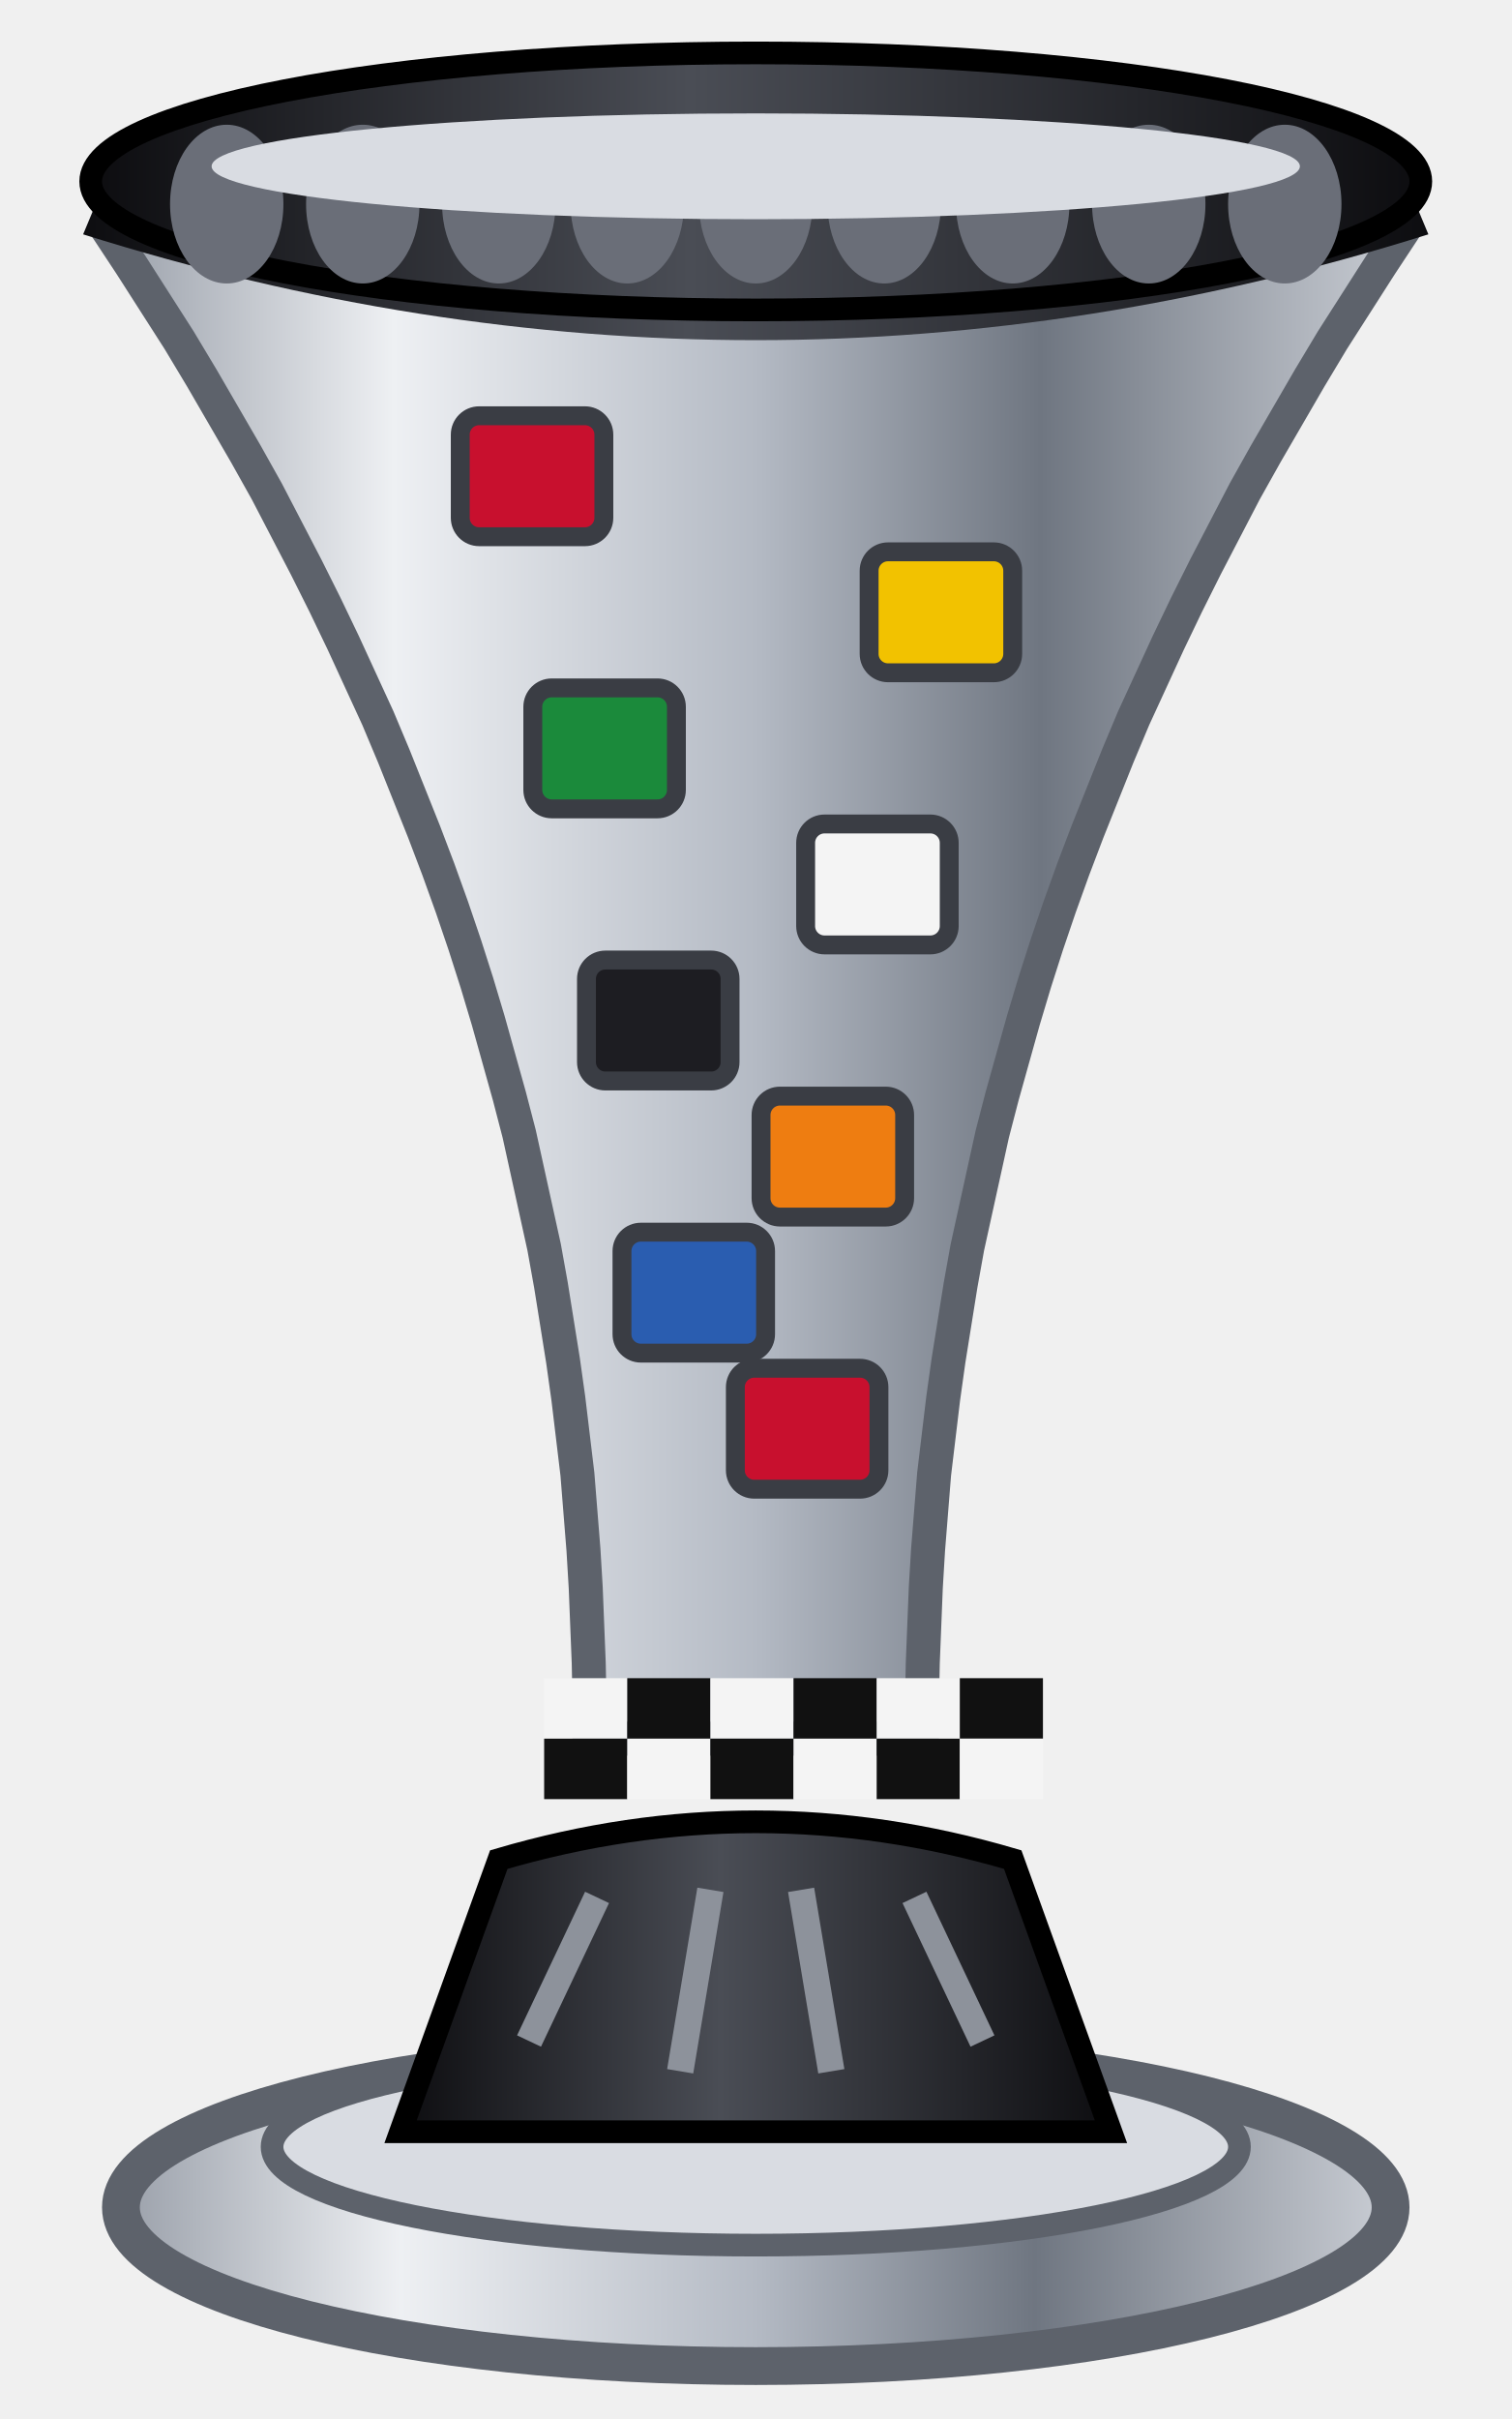
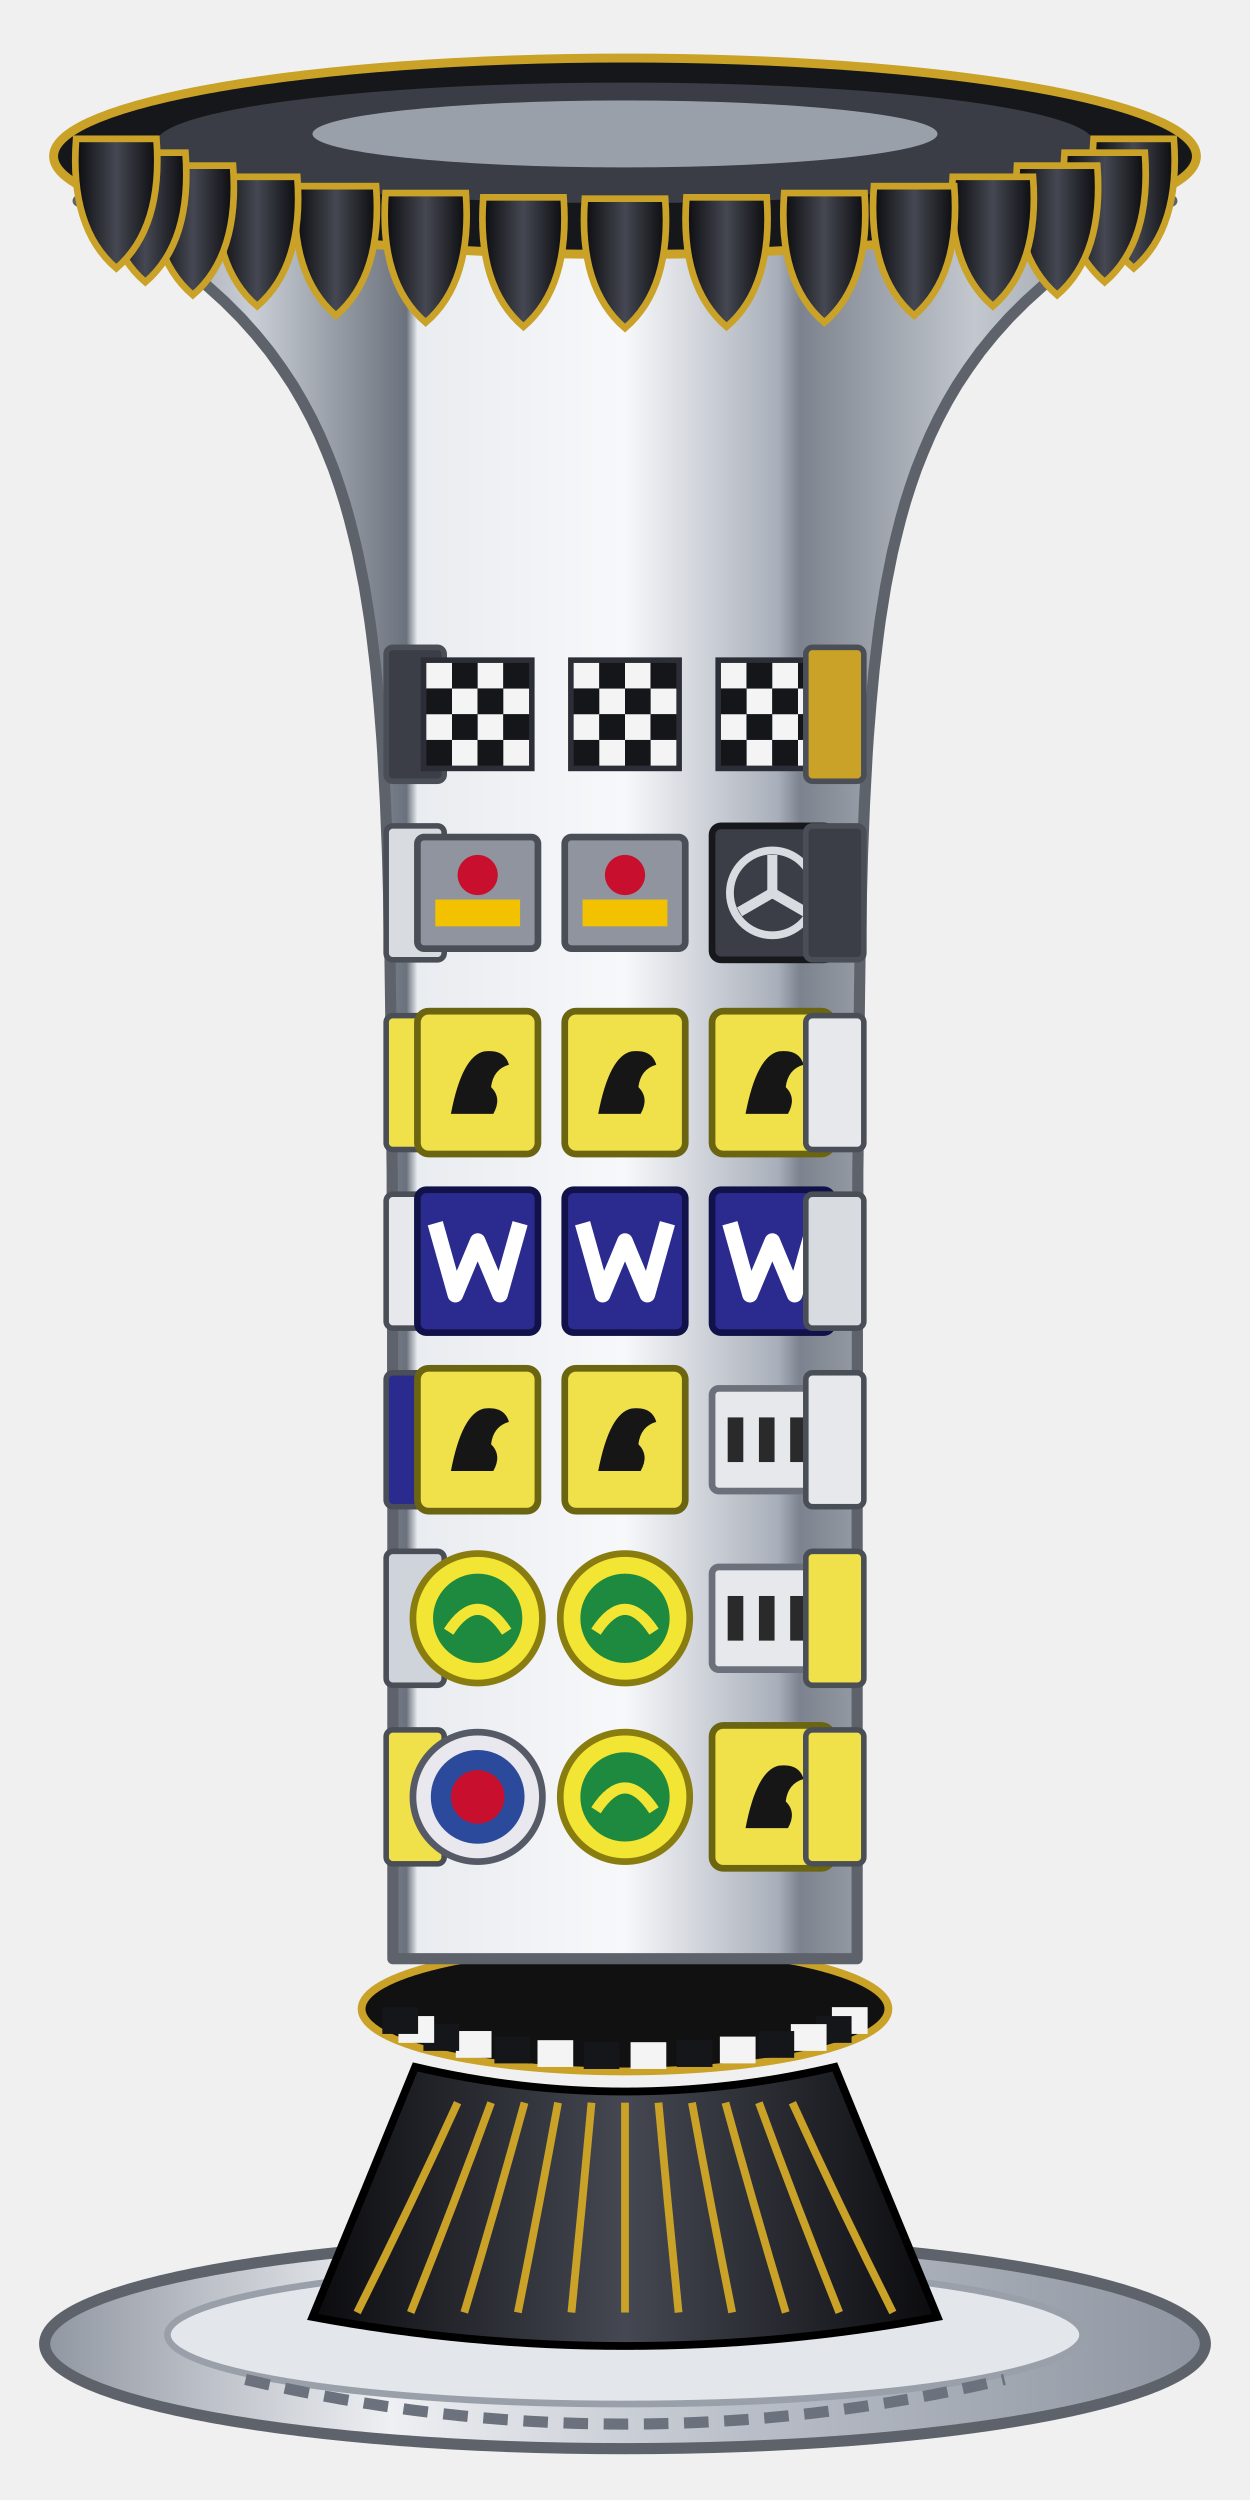
- <svg xmlns="http://www.w3.org/2000/svg" viewBox="0 0 20 32" width="20" height="32">
+ <svg xmlns="http://www.w3.org/2000/svg" viewBox="0 0 56 112" width="28" height="56">
  <defs>
    <linearGradient id="plata" x1="0" x2="1" y1="0" y2="0">
-       <stop offset="0" stop-color="#9aa0aa" />
-       <stop offset=".22" stop-color="#eef0f3" />
-       <stop offset=".5" stop-color="#b4bac4" />
-       <stop offset=".72" stop-color="#6f7681" />
-       <stop offset="1" stop-color="#c9cdd4" />
+       <stop offset="0" stop-color="#7d838e" />
+       <stop offset=".16" stop-color="#c9ced6" />
+       <stop offset=".3" stop-color="#6c727d" />
+       <stop offset=".31" stop-color="#e9ecf0" />
+       <stop offset=".5" stop-color="#f7f8fa" />
+       <stop offset=".64" stop-color="#a9afba" />
+       <stop offset=".66" stop-color="#7d838e" />
+       <stop offset=".82" stop-color="#c3c8cf" />
+       <stop offset="1" stop-color="#868c97" />
    </linearGradient>
-     <linearGradient id="oro" x1="0" x2="1" y1="0" y2="0">
-       <stop offset="0" stop-color="#b8860b" />
-       <stop offset=".5" stop-color="#f5d142" />
-       <stop offset="1" stop-color="#b8860b" />
+     <linearGradient id="plato" x1="0" x2="1" y1="0" y2="0">
+       <stop offset="0" stop-color="#8f95a0" />
+       <stop offset=".3" stop-color="#eef0f3" />
+       <stop offset=".6" stop-color="#b9bec8" />
+       <stop offset="1" stop-color="#8f95a0" />
    </linearGradient>
    <linearGradient id="negro" x1="0" x2="1" y1="0" y2="0">
-       <stop offset="0" stop-color="#0d0d10" />
-       <stop offset=".45" stop-color="#4a4d55" />
-       <stop offset="1" stop-color="#0d0d10" />
+       <stop offset="0" stop-color="#0b0b0e" />
+       <stop offset=".5" stop-color="#454852" />
+       <stop offset="1" stop-color="#0b0b0e" />
    </linearGradient>
  </defs>
-   <ellipse cx="10" cy="29.2" rx="8.4" ry="2.1" fill="url(#plata)" stroke="#5d626b" stroke-width=".5" />
-   <ellipse cx="10" cy="28.4" rx="6.4" ry="1.3" fill="#d9dce2" stroke="#5d626b" stroke-width=".3" />
-   <path d="M5.3 28.2 L6.6 24.6 Q10 23.6 13.4 24.6 L14.7 28.2 Z" fill="url(#negro)" stroke="#000" stroke-width=".3" />
-   <path d="M7 27 L7.9 25.1 M9 27.4 L9.4 25 M11 27.4 L10.6 25 M13 27 L12.1 25.1" stroke="#8d929b" stroke-width=".35" />
-   <path d="M1.40 3.00 L1.73 3.50 L2.05 4.00 L2.37 4.50 L2.67 5.00 L2.96 5.50 L3.25 6.00 L3.53 6.50 L3.79 7.00 L4.05 7.50 L4.30 8.00 L4.54 8.50 L4.77 9.00 L5.00 9.50 L5.21 10.00 L5.41 10.50 L5.61 11.00 L5.80 11.50 L5.98 12.00 L6.15 12.50 L6.31 13.00 L6.46 13.50 L6.60 14.00 L6.74 14.50 L6.87 15.00 L6.98 15.50 L7.09 16.00 L7.20 16.50 L7.29 17.00 L7.37 17.50 L7.45 18.00 L7.52 18.50 L7.58 19.00 L7.64 19.50 L7.68 20.00 L7.72 20.50 L7.75 21.00 L7.77 21.50 L7.79 22.00 L7.80 22.50 L7.80 23.00 L12.20 23.00 L12.20 22.50 L12.21 22.00 L12.23 21.50 L12.25 21.00 L12.28 20.50 L12.32 20.00 L12.36 19.50 L12.42 19.00 L12.48 18.50 L12.55 18.00 L12.63 17.50 L12.71 17.00 L12.80 16.50 L12.91 16.00 L13.02 15.50 L13.13 15.00 L13.26 14.50 L13.40 14.00 L13.54 13.50 L13.69 13.00 L13.85 12.50 L14.02 12.00 L14.20 11.50 L14.39 11.00 L14.59 10.50 L14.79 10.00 L15.00 9.50 L15.23 9.00 L15.46 8.50 L15.70 8.00 L15.95 7.50 L16.21 7.00 L16.47 6.50 L16.75 6.00 L17.04 5.50 L17.33 5.00 L17.63 4.50 L17.95 4.00 L18.27 3.50 L18.60 3.00 Z" fill="url(#plata)" stroke="#5d626b" stroke-width=".45" stroke-linejoin="round" />
-   <path d="M1.1 3.1 Q10 5.9 18.9 3.1 L18.4 1.9 Q10 4.4 1.6 1.9 Z" fill="url(#negro)" />
-   <ellipse cx="10" cy="2.4" rx="8.8" ry="1.7" fill="url(#negro)" stroke="#000" stroke-width=".3" />
-   <ellipse cx="3.00" cy="2.7" rx=".75" ry="1.05" fill="#6a6e78" />
-   <ellipse cx="4.80" cy="2.7" rx=".75" ry="1.05" fill="#6a6e78" />
-   <ellipse cx="6.60" cy="2.7" rx=".75" ry="1.05" fill="#6a6e78" />
-   <ellipse cx="8.30" cy="2.7" rx=".75" ry="1.05" fill="#6a6e78" />
-   <ellipse cx="10.00" cy="2.7" rx=".75" ry="1.05" fill="#6a6e78" />
-   <ellipse cx="11.70" cy="2.7" rx=".75" ry="1.05" fill="#6a6e78" />
-   <ellipse cx="13.40" cy="2.7" rx=".75" ry="1.05" fill="#6a6e78" />
-   <ellipse cx="15.20" cy="2.7" rx=".75" ry="1.05" fill="#6a6e78" />
-   <ellipse cx="17.00" cy="2.7" rx=".75" ry="1.05" fill="#6a6e78" />
-   <ellipse cx="10" cy="2.2" rx="7.2" ry=".7" fill="#d9dce2" />
-   <rect x="6.09" y="5.50" width="1.9" height="1.6" rx=".25" fill="#c8102e" stroke="#3a3d44" stroke-width=".25" />
-   <rect x="11.50" y="7.30" width="1.9" height="1.6" rx=".25" fill="#f2c200" stroke="#3a3d44" stroke-width=".25" />
-   <rect x="7.05" y="9.10" width="1.9" height="1.6" rx=".25" fill="#1b8a3b" stroke="#3a3d44" stroke-width=".25" />
-   <rect x="10.66" y="10.90" width="1.9" height="1.6" rx=".25" fill="#f4f4f4" stroke="#3a3d44" stroke-width=".25" />
-   <rect x="7.76" y="12.70" width="1.9" height="1.6" rx=".25" fill="#1d1d22" stroke="#3a3d44" stroke-width=".25" />
-   <rect x="10.07" y="14.50" width="1.9" height="1.6" rx=".25" fill="#ee7d11" stroke="#3a3d44" stroke-width=".25" />
-   <rect x="8.23" y="16.30" width="1.9" height="1.6" rx=".25" fill="#2a5db0" stroke="#3a3d44" stroke-width=".25" />
-   <rect x="9.73" y="18.10" width="1.9" height="1.6" rx=".25" fill="#c8102e" stroke="#3a3d44" stroke-width=".25" />
-   <rect x="7.20" y="22.20" width="1.1" height=".8" fill="#f4f4f4" />
-   <rect x="8.30" y="22.20" width="1.1" height=".8" fill="#111" />
-   <rect x="9.40" y="22.20" width="1.1" height=".8" fill="#f4f4f4" />
-   <rect x="10.50" y="22.20" width="1.1" height=".8" fill="#111" />
-   <rect x="11.60" y="22.20" width="1.1" height=".8" fill="#f4f4f4" />
-   <rect x="12.70" y="22.20" width="1.1" height=".8" fill="#111" />
-   <rect x="7.20" y="23.00" width="1.1" height=".8" fill="#111" />
-   <rect x="8.30" y="23.00" width="1.1" height=".8" fill="#f4f4f4" />
-   <rect x="9.40" y="23.00" width="1.1" height=".8" fill="#111" />
-   <rect x="10.50" y="23.00" width="1.1" height=".8" fill="#f4f4f4" />
-   <rect x="11.60" y="23.00" width="1.1" height=".8" fill="#111" />
-   <rect x="12.70" y="23.00" width="1.1" height=".8" fill="#f4f4f4" />
+   <ellipse cx="28" cy="105" rx="26" ry="4.7" fill="url(#plato)" stroke="#5d626b" stroke-width=".5" />
+   <ellipse cx="28" cy="104.6" rx="20.5" ry="3.1" fill="#e3e6ea" stroke="#9aa0aa" stroke-width=".3" />
+   <path d="M11 106.6 Q28 110.6 45 106.6" fill="none" stroke="#6c727d" stroke-width=".5" stroke-dasharray="1.1 .7" />
+   <path d="M18.6 92.6 Q16.4 98 14 103.8 Q28 106.4 42 103.8 Q39.6 98 37.4 92.6 Q28 94.8 18.6 92.6 Z" fill="url(#negro)" stroke="#000" stroke-width=".35" />
+   <path d="M20.5 94.2 Q18.5 98.6 16 103.6" fill="none" stroke="#c9a227" stroke-width=".35" />
+   <path d="M22 94.2 Q20.4 98.6 18.4 103.6" fill="none" stroke="#c9a227" stroke-width=".35" />
+   <path d="M23.5 94.2 Q22.3 98.6 20.8 103.6" fill="none" stroke="#c9a227" stroke-width=".35" />
+   <path d="M25 94.2 Q24.2 98.6 23.2 103.6" fill="none" stroke="#c9a227" stroke-width=".35" />
+   <path d="M26.5 94.2 Q26.1 98.6 25.6 103.6" fill="none" stroke="#c9a227" stroke-width=".35" />
+   <path d="M28 94.2 Q28 98.6 28 103.6" fill="none" stroke="#c9a227" stroke-width=".35" />
+   <path d="M29.5 94.2 Q29.9 98.6 30.4 103.6" fill="none" stroke="#c9a227" stroke-width=".35" />
+   <path d="M31 94.2 Q31.8 98.6 32.8 103.6" fill="none" stroke="#c9a227" stroke-width=".35" />
+   <path d="M32.5 94.2 Q33.7 98.6 35.2 103.6" fill="none" stroke="#c9a227" stroke-width=".35" />
+   <path d="M34 94.2 Q35.6 98.6 37.6 103.6" fill="none" stroke="#c9a227" stroke-width=".35" />
+   <path d="M35.5 94.2 Q37.5 98.6 40 103.6" fill="none" stroke="#c9a227" stroke-width=".35" />
+   <ellipse cx="28" cy="90" rx="11.8" ry="2.8" fill="#111" stroke="#c9a227" stroke-width=".35" />
+   <rect x="37.27" y="89.92" width="1.6" height="1.2" fill="#f4f4f4" />
+   <rect x="36.55" y="90.32" width="1.6" height="1.2" fill="#15161a" />
+   <rect x="35.43" y="90.68" width="1.6" height="1.2" fill="#f4f4f4" />
+   <rect x="33.98" y="90.99" width="1.6" height="1.2" fill="#15161a" />
+   <rect x="32.25" y="91.24" width="1.6" height="1.2" fill="#f4f4f4" />
+   <rect x="30.32" y="91.4" width="1.6" height="1.2" fill="#15161a" />
+   <rect x="28.25" y="91.49" width="1.6" height="1.2" fill="#f4f4f4" />
+   <rect x="26.15" y="91.49" width="1.6" height="1.2" fill="#15161a" />
+   <rect x="24.08" y="91.4" width="1.6" height="1.2" fill="#f4f4f4" />
+   <rect x="22.15" y="91.24" width="1.6" height="1.2" fill="#15161a" />
+   <rect x="20.42" y="90.99" width="1.6" height="1.2" fill="#f4f4f4" />
+   <rect x="18.97" y="90.68" width="1.6" height="1.2" fill="#15161a" />
+   <rect x="17.85" y="90.32" width="1.6" height="1.2" fill="#f4f4f4" />
+   <rect x="17.13" y="89.92" width="1.6" height="1.2" fill="#15161a" />
+   <path d="M3.50 9.00 L4.89 9.75 L6.15 10.50 L7.28 11.25 L8.30 12.00 L9.22 12.75 L10.05 13.50 L10.80 14.25 L11.47 15.00 L12.08 15.75 L12.62 16.50 L13.12 17.25 L13.56 18.00 L13.96 18.75 L14.32 19.50 L14.64 20.25 L14.94 21.00 L15.20 21.75 L15.44 22.50 L15.65 23.25 L15.84 24.00 L16.02 24.75 L16.17 25.50 L16.32 26.25 L16.44 27.00 L16.56 27.75 L16.66 28.50 L16.75 29.25 L16.84 30.00 L16.91 30.75 L16.98 31.50 L17.04 32.25 L17.10 33.00 L17.15 33.75 L17.19 34.50 L17.23 35.25 L17.27 36.00 L17.30 36.75 L17.33 37.50 L17.36 38.25 L17.38 39.00 L17.40 39.75 L17.42 40.50 L17.44 41.25 L17.46 42.00 L17.47 42.75 L17.48 43.50 L17.49 44.25 L17.50 45.00 L17.51 45.75 L17.52 46.50 L17.53 47.25 L17.54 48.00 L17.54 48.75 L17.55 49.50 L17.55 50.25 L17.56 51.00 L17.56 51.75 L17.57 52.50 L17.57 53.25 L17.57 54.00 L17.58 54.75 L17.58 55.50 L17.58 56.25 L17.58 57.00 L17.58 57.75 L17.59 58.50 L17.59 59.25 L17.59 60.00 L17.59 60.75 L17.59 61.50 L17.59 62.25 L17.59 63.00 L17.59 63.75 L17.59 64.50 L17.59 65.25 L17.59 66.00 L17.60 66.75 L17.60 67.50 L17.60 68.25 L17.60 69.00 L17.60 69.75 L17.60 70.50 L17.60 71.25 L17.60 72.00 L17.60 72.75 L17.60 73.50 L17.60 74.25 L17.60 75.00 L17.60 75.75 L17.60 76.50 L17.60 77.25 L17.60 78.00 L17.60 78.75 L17.60 79.50 L17.60 80.25 L17.60 81.00 L17.60 81.75 L17.60 82.50 L17.60 83.25 L17.60 84.00 L17.60 84.75 L17.60 85.50 L17.60 86.25 L17.60 87.00 L17.60 87.75 L38.40 87.75 L38.40 87.00 L38.40 86.25 L38.40 85.50 L38.40 84.75 L38.40 84.00 L38.40 83.25 L38.40 82.50 L38.40 81.75 L38.40 81.00 L38.40 80.25 L38.40 79.50 L38.40 78.75 L38.40 78.00 L38.40 77.25 L38.40 76.50 L38.40 75.75 L38.40 75.00 L38.40 74.25 L38.40 73.50 L38.40 72.75 L38.40 72.00 L38.40 71.25 L38.40 70.50 L38.40 69.75 L38.40 69.00 L38.40 68.25 L38.40 67.50 L38.40 66.75 L38.41 66.00 L38.41 65.25 L38.41 64.50 L38.41 63.75 L38.41 63.00 L38.41 62.25 L38.41 61.50 L38.41 60.75 L38.41 60.00 L38.41 59.25 L38.41 58.50 L38.42 57.75 L38.42 57.00 L38.42 56.25 L38.42 55.50 L38.42 54.75 L38.43 54.00 L38.43 53.25 L38.43 52.50 L38.44 51.75 L38.44 51.00 L38.45 50.25 L38.45 49.50 L38.46 48.75 L38.46 48.00 L38.47 47.25 L38.48 46.50 L38.49 45.75 L38.50 45.00 L38.51 44.25 L38.52 43.50 L38.53 42.75 L38.54 42.00 L38.56 41.25 L38.58 40.50 L38.60 39.75 L38.62 39.00 L38.64 38.25 L38.67 37.50 L38.70 36.75 L38.73 36.00 L38.77 35.25 L38.81 34.50 L38.85 33.75 L38.90 33.00 L38.96 32.25 L39.02 31.50 L39.09 30.75 L39.16 30.00 L39.25 29.25 L39.34 28.50 L39.44 27.75 L39.56 27.00 L39.68 26.25 L39.83 25.50 L39.98 24.75 L40.16 24.00 L40.35 23.25 L40.56 22.50 L40.80 21.75 L41.06 21.00 L41.36 20.25 L41.68 19.50 L42.04 18.75 L42.44 18.00 L42.88 17.25 L43.38 16.50 L43.92 15.75 L44.53 15.00 L45.20 14.25 L45.95 13.50 L46.78 12.75 L47.70 12.00 L48.72 11.25 L49.85 10.50 L51.11 9.75 L52.50 9.00 Z" fill="url(#plata)" stroke="#5d626b" stroke-width=".5" stroke-linejoin="round" />
+   <ellipse cx="28" cy="7" rx="25.6" ry="4.4" fill="#16171b" stroke="#c9a227" stroke-width=".4" />
+   <ellipse cx="28" cy="6.4" rx="21" ry="2.7" fill="#3a3d45" />
+   <ellipse cx="28" cy="6" rx="14" ry="1.5" fill="#9aa0aa" />
+   <rect x="17.3" y="29" width="2.6" height="6" rx=".3" fill="#3b3e46" stroke="#4a4e57" stroke-width=".25" />
+   <rect x="18.85" y="29.45" width="5.1" height="5.1" fill="#2b2e36" />
+   <rect x="19.1" y="29.7" width="1.15" height="1.15" fill="#f4f4f4" />
+   <rect x="20.25" y="29.7" width="1.15" height="1.15" fill="#15161a" />
+   <rect x="21.4" y="29.7" width="1.15" height="1.15" fill="#f4f4f4" />
+   <rect x="22.55" y="29.7" width="1.15" height="1.15" fill="#15161a" />
+   <rect x="19.1" y="30.85" width="1.15" height="1.15" fill="#15161a" />
+   <rect x="20.25" y="30.85" width="1.15" height="1.15" fill="#f4f4f4" />
+   <rect x="21.4" y="30.85" width="1.15" height="1.15" fill="#15161a" />
+   <rect x="22.55" y="30.85" width="1.15" height="1.15" fill="#f4f4f4" />
+   <rect x="19.1" y="32" width="1.15" height="1.15" fill="#f4f4f4" />
+   <rect x="20.25" y="32" width="1.15" height="1.15" fill="#15161a" />
+   <rect x="21.4" y="32" width="1.15" height="1.15" fill="#f4f4f4" />
+   <rect x="22.55" y="32" width="1.15" height="1.15" fill="#15161a" />
+   <rect x="19.1" y="33.15" width="1.15" height="1.15" fill="#15161a" />
+   <rect x="20.25" y="33.15" width="1.15" height="1.15" fill="#f4f4f4" />
+   <rect x="21.4" y="33.15" width="1.15" height="1.15" fill="#15161a" />
+   <rect x="22.55" y="33.15" width="1.15" height="1.15" fill="#f4f4f4" />
+   <rect x="25.45" y="29.45" width="5.1" height="5.1" fill="#2b2e36" />
+   <rect x="25.7" y="29.7" width="1.15" height="1.15" fill="#f4f4f4" />
+   <rect x="26.85" y="29.7" width="1.15" height="1.15" fill="#15161a" />
+   <rect x="28" y="29.7" width="1.15" height="1.15" fill="#f4f4f4" />
+   <rect x="29.15" y="29.7" width="1.15" height="1.15" fill="#15161a" />
+   <rect x="25.7" y="30.85" width="1.15" height="1.15" fill="#15161a" />
+   <rect x="26.85" y="30.85" width="1.15" height="1.15" fill="#f4f4f4" />
+   <rect x="28" y="30.85" width="1.15" height="1.15" fill="#15161a" />
+   <rect x="29.15" y="30.85" width="1.15" height="1.15" fill="#f4f4f4" />
+   <rect x="25.7" y="32" width="1.15" height="1.15" fill="#f4f4f4" />
+   <rect x="26.85" y="32" width="1.15" height="1.15" fill="#15161a" />
+   <rect x="28" y="32" width="1.15" height="1.15" fill="#f4f4f4" />
+   <rect x="29.15" y="32" width="1.15" height="1.15" fill="#15161a" />
+   <rect x="25.7" y="33.15" width="1.15" height="1.15" fill="#15161a" />
+   <rect x="26.85" y="33.15" width="1.15" height="1.15" fill="#f4f4f4" />
+   <rect x="28" y="33.15" width="1.15" height="1.15" fill="#15161a" />
+   <rect x="29.15" y="33.15" width="1.15" height="1.15" fill="#f4f4f4" />
+   <rect x="32.05" y="29.45" width="5.1" height="5.1" fill="#2b2e36" />
+   <rect x="32.3" y="29.7" width="1.15" height="1.15" fill="#f4f4f4" />
+   <rect x="33.45" y="29.7" width="1.15" height="1.15" fill="#15161a" />
+   <rect x="34.6" y="29.7" width="1.15" height="1.15" fill="#f4f4f4" />
+   <rect x="35.75" y="29.7" width="1.15" height="1.15" fill="#15161a" />
+   <rect x="32.3" y="30.85" width="1.15" height="1.15" fill="#15161a" />
+   <rect x="33.45" y="30.85" width="1.15" height="1.15" fill="#f4f4f4" />
+   <rect x="34.6" y="30.85" width="1.15" height="1.15" fill="#15161a" />
+   <rect x="35.75" y="30.85" width="1.15" height="1.15" fill="#f4f4f4" />
+   <rect x="32.3" y="32" width="1.15" height="1.15" fill="#f4f4f4" />
+   <rect x="33.45" y="32" width="1.15" height="1.15" fill="#15161a" />
+   <rect x="34.6" y="32" width="1.15" height="1.15" fill="#f4f4f4" />
+   <rect x="35.75" y="32" width="1.15" height="1.15" fill="#15161a" />
+   <rect x="32.3" y="33.15" width="1.15" height="1.15" fill="#15161a" />
+   <rect x="33.45" y="33.15" width="1.15" height="1.15" fill="#f4f4f4" />
+   <rect x="34.6" y="33.15" width="1.15" height="1.15" fill="#15161a" />
+   <rect x="35.75" y="33.15" width="1.15" height="1.15" fill="#f4f4f4" />
+   <rect x="36.1" y="29" width="2.6" height="6" rx=".3" fill="#c9a227" stroke="#4a4e57" stroke-width=".25" />
+   <rect x="17.3" y="37" width="2.6" height="6" rx=".3" fill="#d8dbe0" stroke="#4a4e57" stroke-width=".25" />
+   <rect x="18.7" y="37.5" width="5.4" height="5" rx=".3" fill="#8f949e" stroke="#4a4e57" stroke-width=".3" />
+   <path d="M19.5 40.3 h3.8 v1.2 h-3.8 z" fill="#f2c200" />
+   <circle cx="21.4" cy="39.2" r=".9" fill="#c8102e" />
+   <rect x="25.3" y="37.5" width="5.4" height="5" rx=".3" fill="#8f949e" stroke="#4a4e57" stroke-width=".3" />
+   <path d="M26.1 40.3 h3.8 v1.2 h-3.8 z" fill="#f2c200" />
+   <circle cx="28" cy="39.2" r=".9" fill="#c8102e" />
+   <rect x="31.9" y="37" width="5.4" height="6" rx=".4" fill="#3b3e46" stroke="#17181c" stroke-width=".3" />
+   <circle cx="34.6" cy="40" r="1.9" fill="none" stroke="#d8dbe0" stroke-width=".35" />
+   <line x1="34.6" y1="40" x2="34.6" y2="38.3" stroke="#d8dbe0" stroke-width=".45" />
+   <line x1="34.6" y1="40" x2="36.07" y2="40.85" stroke="#d8dbe0" stroke-width=".45" />
+   <line x1="34.6" y1="40" x2="33.13" y2="40.85" stroke="#d8dbe0" stroke-width=".45" />
+   <rect x="36.1" y="37" width="2.6" height="6" rx=".3" fill="#3b3e46" stroke="#4a4e57" stroke-width=".25" />
+   <rect x="17.3" y="45.5" width="2.6" height="6" rx=".3" fill="#f0e04a" stroke="#4a4e57" stroke-width=".25" />
+   <rect x="18.7" y="45.3" width="5.4" height="6.4" rx=".5" fill="#f0e04a" stroke="#6b6410" stroke-width=".3" />
+   <path d="M20.2 49.9 q.5 -2.6 1.5 -2.8 q.9 -.1 1.1 .6 q-.7 .2 -.8 1 q.5 .5 .1 1.2 z" fill="#161616" />
+   <rect x="25.3" y="45.3" width="5.4" height="6.4" rx=".5" fill="#f0e04a" stroke="#6b6410" stroke-width=".3" />
+   <path d="M26.8 49.9 q.5 -2.6 1.5 -2.8 q.9 -.1 1.1 .6 q-.7 .2 -.8 1 q.5 .5 .1 1.2 z" fill="#161616" />
+   <rect x="31.9" y="45.3" width="5.4" height="6.4" rx=".5" fill="#f0e04a" stroke="#6b6410" stroke-width=".3" />
+   <path d="M33.4 49.9 q.5 -2.6 1.5 -2.8 q.9 -.1 1.1 .6 q-.7 .2 -.8 1 q.5 .5 .1 1.2 z" fill="#161616" />
+   <rect x="36.1" y="45.5" width="2.6" height="6" rx=".3" fill="#e6e8ec" stroke="#4a4e57" stroke-width=".25" />
+   <rect x="17.3" y="53.5" width="2.6" height="6" rx=".3" fill="#e6e8ec" stroke="#4a4e57" stroke-width=".25" />
+   <rect x="18.7" y="53.3" width="5.4" height="6.4" rx=".4" fill="#2b2a8f" stroke="#12124a" stroke-width=".3" />
+   <path d="M19.5 54.8 l.9 3.2 l1 -2.4 l1 2.4 l.9 -3.2" fill="none" stroke="#fff" stroke-width=".7" stroke-linejoin="round" />
+   <rect x="25.3" y="53.3" width="5.4" height="6.4" rx=".4" fill="#2b2a8f" stroke="#12124a" stroke-width=".3" />
+   <path d="M26.1 54.8 l.9 3.2 l1 -2.4 l1 2.4 l.9 -3.2" fill="none" stroke="#fff" stroke-width=".7" stroke-linejoin="round" />
+   <rect x="31.9" y="53.3" width="5.4" height="6.4" rx=".4" fill="#2b2a8f" stroke="#12124a" stroke-width=".3" />
+   <path d="M32.7 54.8 l.9 3.2 l1 -2.4 l1 2.4 l.9 -3.2" fill="none" stroke="#fff" stroke-width=".7" stroke-linejoin="round" />
+   <rect x="36.1" y="53.5" width="2.6" height="6" rx=".3" fill="#d8dbe0" stroke="#4a4e57" stroke-width=".25" />
+   <rect x="17.3" y="61.5" width="2.6" height="6" rx=".3" fill="#2b2a8f" stroke="#4a4e57" stroke-width=".25" />
+   <rect x="18.7" y="61.3" width="5.4" height="6.4" rx=".5" fill="#f0e04a" stroke="#6b6410" stroke-width=".3" />
+   <path d="M20.2 65.9 q.5 -2.6 1.5 -2.8 q.9 -.1 1.1 .6 q-.7 .2 -.8 1 q.5 .5 .1 1.2 z" fill="#161616" />
+   <rect x="25.3" y="61.3" width="5.4" height="6.4" rx=".5" fill="#f0e04a" stroke="#6b6410" stroke-width=".3" />
+   <path d="M26.8 65.9 q.5 -2.6 1.5 -2.8 q.9 -.1 1.1 .6 q-.7 .2 -.8 1 q.5 .5 .1 1.2 z" fill="#161616" />
+   <rect x="31.9" y="62.2" width="5.4" height="4.6" rx=".3" fill="#e6e8ec" stroke="#6b707a" stroke-width=".3" />
+   <rect x="32.6" y="63.5" width=".7" height="2" fill="#2a2a2a" />
+   <rect x="34" y="63.5" width=".7" height="2" fill="#2a2a2a" />
+   <rect x="35.4" y="63.5" width=".7" height="2" fill="#2a2a2a" />
+   <rect x="36.1" y="61.5" width="2.6" height="6" rx=".3" fill="#e6e8ec" stroke="#4a4e57" stroke-width=".25" />
+   <rect x="17.3" y="69.5" width="2.6" height="6" rx=".3" fill="#cfd3da" stroke="#4a4e57" stroke-width=".25" />
+   <circle cx="21.4" cy="72.5" r="2.9" fill="#f2e533" stroke="#8a7d10" stroke-width=".3" />
+   <circle cx="21.4" cy="72.5" r="2" fill="#1d8a3f" />
+   <path d="M20.1 73.1 q1.3 -2 2.6 0" fill="none" stroke="#f2e533" stroke-width=".5" />
+   <circle cx="28" cy="72.5" r="2.9" fill="#f2e533" stroke="#8a7d10" stroke-width=".3" />
+   <circle cx="28" cy="72.5" r="2" fill="#1d8a3f" />
+   <path d="M26.7 73.1 q1.3 -2 2.6 0" fill="none" stroke="#f2e533" stroke-width=".5" />
+   <rect x="31.9" y="70.2" width="5.4" height="4.6" rx=".3" fill="#e6e8ec" stroke="#6b707a" stroke-width=".3" />
+   <rect x="32.6" y="71.5" width=".7" height="2" fill="#2a2a2a" />
+   <rect x="34" y="71.5" width=".7" height="2" fill="#2a2a2a" />
+   <rect x="35.4" y="71.5" width=".7" height="2" fill="#2a2a2a" />
+   <rect x="36.1" y="69.5" width="2.6" height="6" rx=".3" fill="#f0e04a" stroke="#4a4e57" stroke-width=".25" />
+   <rect x="17.3" y="77.5" width="2.6" height="6" rx=".3" fill="#f0e04a" stroke="#4a4e57" stroke-width=".25" />
+   <circle cx="21.4" cy="80.5" r="2.9" fill="#e8e8ee" stroke="#555a66" stroke-width=".3" />
+   <circle cx="21.4" cy="80.5" r="2.1" fill="#2b4a9b" />
+   <circle cx="21.4" cy="80.5" r="1.2" fill="#c8102e" />
+   <circle cx="28" cy="80.5" r="2.9" fill="#f2e533" stroke="#8a7d10" stroke-width=".3" />
+   <circle cx="28" cy="80.5" r="2" fill="#1d8a3f" />
+   <path d="M26.7 81.1 q1.3 -2 2.6 0" fill="none" stroke="#f2e533" stroke-width=".5" />
+   <rect x="31.9" y="77.3" width="5.4" height="6.4" rx=".5" fill="#f0e04a" stroke="#6b6410" stroke-width=".3" />
+   <path d="M33.4 81.9 q.5 -2.6 1.5 -2.8 q.9 -.1 1.1 .6 q-.7 .2 -.8 1 q.5 .5 .1 1.2 z" fill="#161616" />
+   <rect x="36.1" y="77.5" width="2.6" height="6" rx=".3" fill="#f0e04a" stroke="#4a4e57" stroke-width=".25" />
+   <path d="M48.99 6.22 Q48.69 10.22 50.79 12.02 Q52.89 10.22 52.59 6.22 Z" fill="url(#negro)" stroke="#c9a227" stroke-width=".3" />
+   <path d="M47.69 6.84 Q47.39 10.84 49.49 12.64 Q51.59 10.84 51.29 6.84 Z" fill="url(#negro)" stroke="#c9a227" stroke-width=".3" />
+   <path d="M45.56 7.42 Q45.26 11.42 47.36 13.22 Q49.46 11.42 49.16 7.42 Z" fill="url(#negro)" stroke="#c9a227" stroke-width=".3" />
+   <path d="M42.68 7.92 Q42.38 11.92 44.48 13.72 Q46.58 11.92 46.28 7.92 Z" fill="url(#negro)" stroke="#c9a227" stroke-width=".3" />
+   <path d="M39.15 8.34 Q38.85 12.34 40.95 14.14 Q43.05 12.34 42.75 8.34 Z" fill="url(#negro)" stroke="#c9a227" stroke-width=".3" />
+   <path d="M35.13 8.65 Q34.83 12.65 36.93 14.45 Q39.03 12.65 38.73 8.65 Z" fill="url(#negro)" stroke="#c9a227" stroke-width=".3" />
+   <path d="M30.75 8.84 Q30.45 12.84 32.55 14.64 Q34.65 12.84 34.35 8.84 Z" fill="url(#negro)" stroke="#c9a227" stroke-width=".3" />
+   <path d="M26.2 8.9 Q25.9 12.9 28 14.7 Q30.1 12.9 29.8 8.9 Z" fill="url(#negro)" stroke="#c9a227" stroke-width=".3" />
+   <path d="M21.65 8.84 Q21.35 12.84 23.45 14.64 Q25.55 12.84 25.25 8.84 Z" fill="url(#negro)" stroke="#c9a227" stroke-width=".3" />
+   <path d="M17.27 8.65 Q16.97 12.65 19.07 14.45 Q21.17 12.65 20.87 8.65 Z" fill="url(#negro)" stroke="#c9a227" stroke-width=".3" />
+   <path d="M13.25 8.34 Q12.95 12.34 15.05 14.14 Q17.15 12.34 16.85 8.34 Z" fill="url(#negro)" stroke="#c9a227" stroke-width=".3" />
+   <path d="M9.72 7.92 Q9.42 11.92 11.52 13.72 Q13.62 11.92 13.32 7.92 Z" fill="url(#negro)" stroke="#c9a227" stroke-width=".3" />
+   <path d="M6.84 7.42 Q6.54 11.42 8.64 13.22 Q10.74 11.42 10.44 7.42 Z" fill="url(#negro)" stroke="#c9a227" stroke-width=".3" />
+   <path d="M4.71 6.84 Q4.41 10.84 6.51 12.64 Q8.61 10.84 8.31 6.84 Z" fill="url(#negro)" stroke="#c9a227" stroke-width=".3" />
+   <path d="M3.41 6.22 Q3.11 10.22 5.21 12.02 Q7.31 10.22 7.01 6.22 Z" fill="url(#negro)" stroke="#c9a227" stroke-width=".3" />
</svg>
